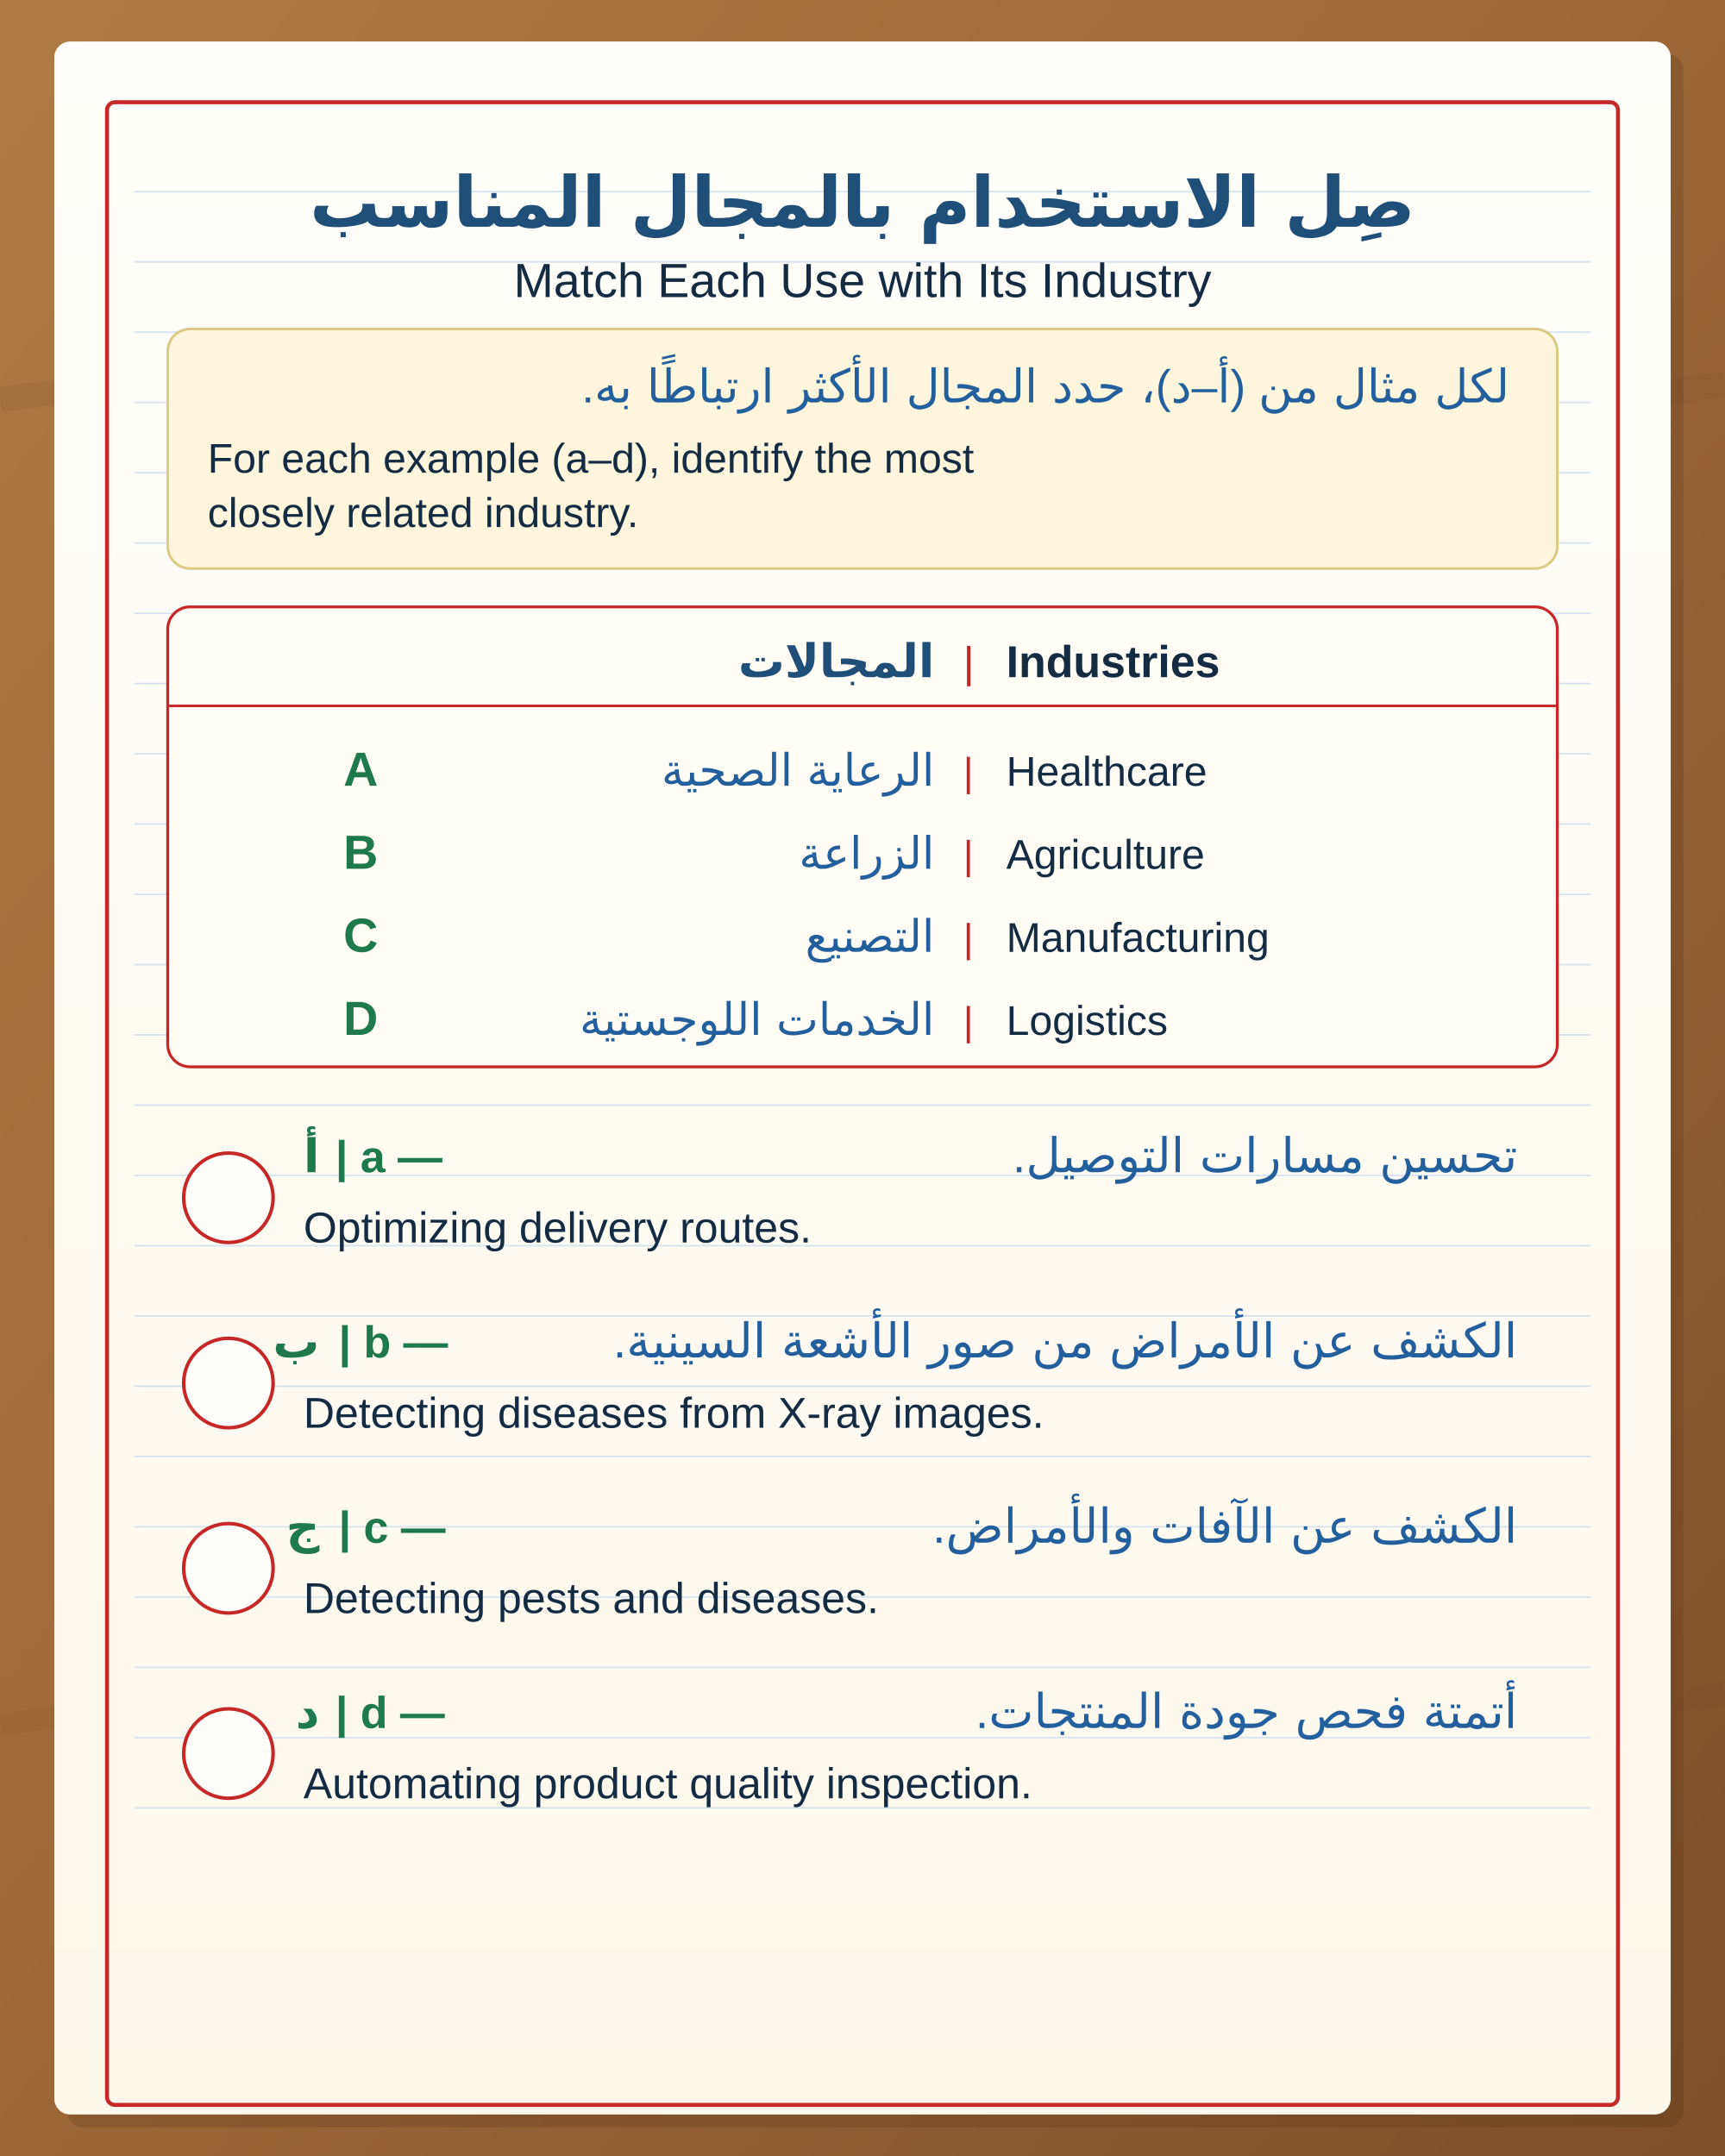
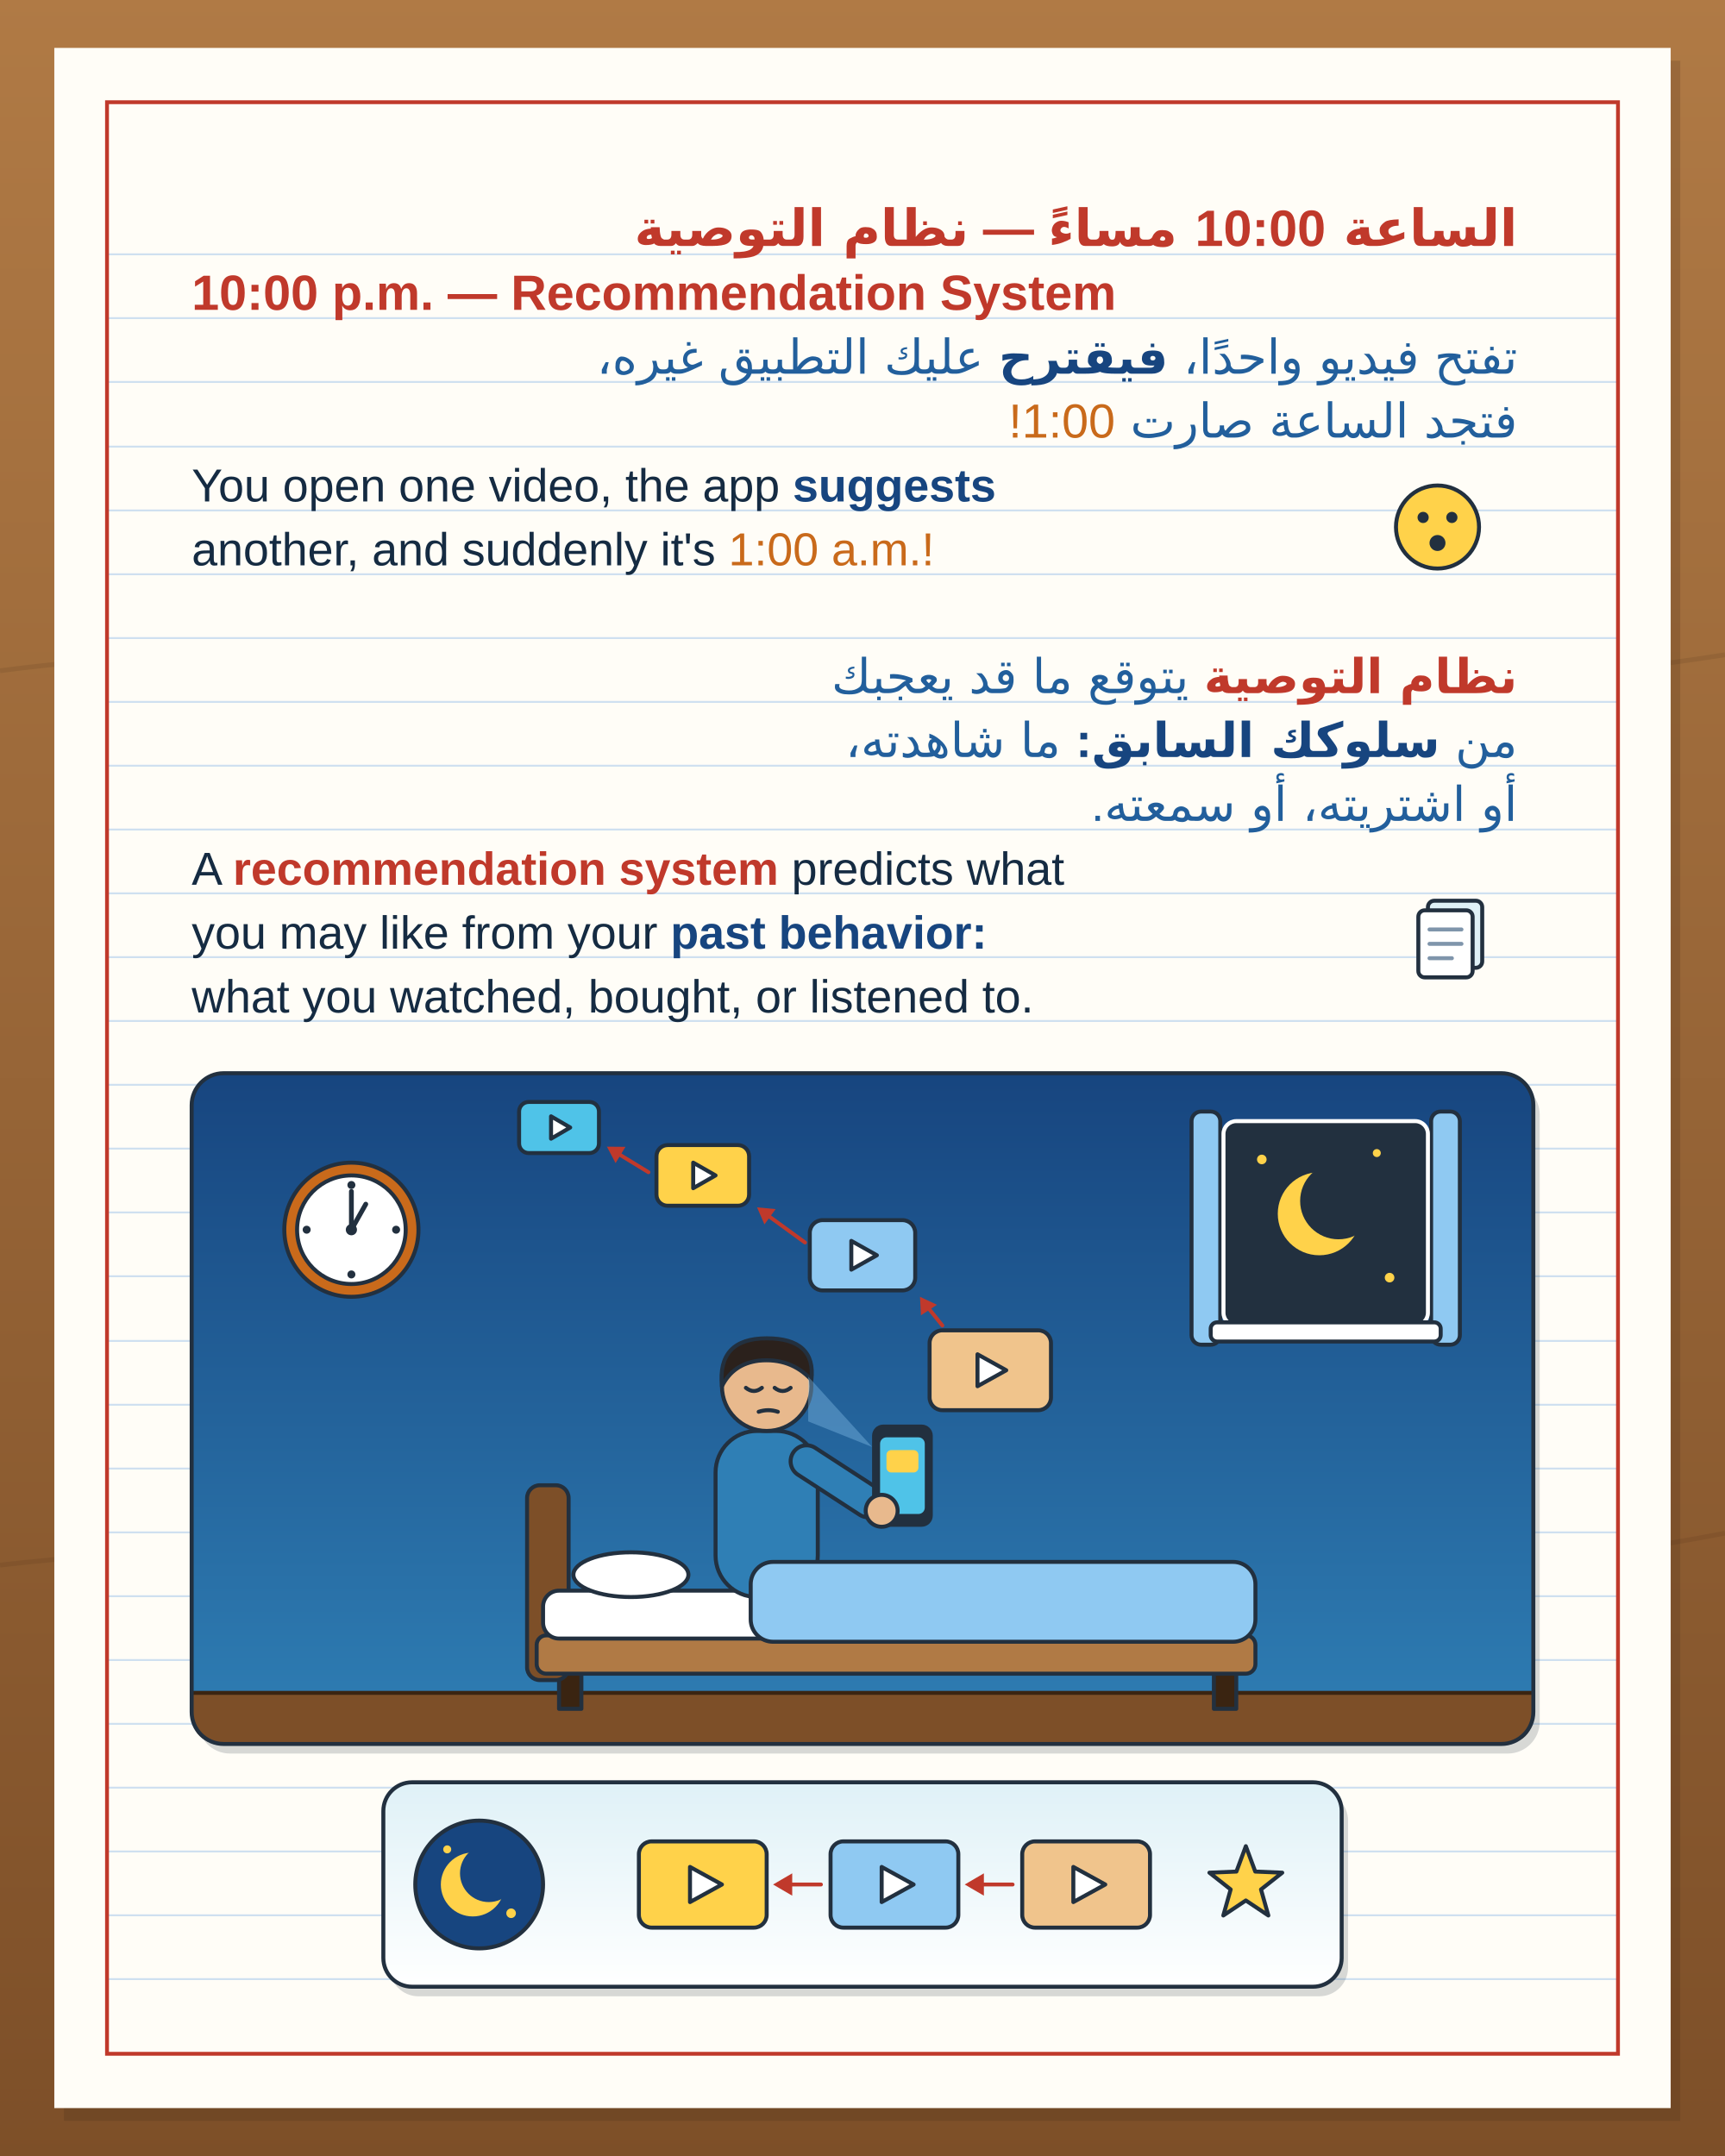
<svg xmlns="http://www.w3.org/2000/svg" width="1080" height="1350" viewBox="0 0 1080 1350" preserveAspectRatio="xMidYMid meet" style="width:100%;height:auto;max-width:1080px;display:block;margin:0 auto;">
  <defs>
-     <linearGradient id="deskWood" x1="0" y1="0" x2="1" y2="1">
+     <linearGradient id="pmDesk" x1="0" y1="0" x2="0" y2="1">
      <stop offset="0" stop-color="#b07a45" />
-       <stop offset="0.55" stop-color="#9a6435" />
      <stop offset="1" stop-color="#7d4f28" />
    </linearGradient>
-     <linearGradient id="paperTone" x1="0" y1="0" x2="0" y2="1">
-       <stop offset="0" stop-color="#fffefa" />
-       <stop offset="1" stop-color="#fdf8ec" />
+     <pattern id="pmRules" x="0" y="120" width="1080" height="40" patternUnits="userSpaceOnUse">
+       <line x1="0" y1="39.5" x2="1080" y2="39.5" stroke="#cfe0f0" stroke-width="1.4" />
+     </pattern>
+     <linearGradient id="ilRoom" x1="0" y1="0" x2="0" y2="1">
+       <stop offset="0" stop-color="#17457f" />
+       <stop offset="1" stop-color="#2f7fb5" />
+     </linearGradient>
+     <linearGradient id="ilBand" x1="0" y1="0" x2="0" y2="1">
+       <stop offset="0" stop-color="#dff1f7" />
+       <stop offset="1" stop-color="#ffffff" />
    </linearGradient>
  </defs>
-   <rect x="0" y="0" width="1080" height="1350" fill="url(#deskWood)" />
-   <path d="M0 250 C 300 210, 760 300, 1080 240" fill="none" stroke="#6b4220" stroke-width="16" opacity="0.10" />
-   <path d="M0 1080 C 340 1030, 720 1130, 1080 1060" fill="none" stroke="#6b4220" stroke-width="14" opacity="0.09" />
-   <rect x="42" y="34" width="1012" height="1298" rx="10" fill="#4a2d15" opacity="0.22" />
-   <rect x="34" y="26" width="1012" height="1298" rx="10" fill="url(#paperTone)" />
-   <g stroke="#cfe0f0" stroke-width="1" opacity="0.85">
-     <line x1="84" y1="120" x2="996" y2="120" />
-     <line x1="84" y1="164" x2="996" y2="164" />
-     <line x1="84" y1="208" x2="996" y2="208" />
-     <line x1="84" y1="252" x2="996" y2="252" />
-     <line x1="84" y1="296" x2="996" y2="296" />
-     <line x1="84" y1="340" x2="996" y2="340" />
-     <line x1="84" y1="384" x2="996" y2="384" />
-     <line x1="84" y1="428" x2="996" y2="428" />
-     <line x1="84" y1="472" x2="996" y2="472" />
-     <line x1="84" y1="516" x2="996" y2="516" />
-     <line x1="84" y1="560" x2="996" y2="560" />
-     <line x1="84" y1="604" x2="996" y2="604" />
-     <line x1="84" y1="648" x2="996" y2="648" />
-     <line x1="84" y1="692" x2="996" y2="692" />
-     <line x1="84" y1="736" x2="996" y2="736" />
-     <line x1="84" y1="780" x2="996" y2="780" />
-     <line x1="84" y1="824" x2="996" y2="824" />
-     <line x1="84" y1="868" x2="996" y2="868" />
-     <line x1="84" y1="912" x2="996" y2="912" />
-     <line x1="84" y1="956" x2="996" y2="956" />
-     <line x1="84" y1="1000" x2="996" y2="1000" />
-     <line x1="84" y1="1044" x2="996" y2="1044" />
-     <line x1="84" y1="1088" x2="996" y2="1088" />
-     <line x1="84" y1="1132" x2="996" y2="1132" />
+   <rect x="0" y="0" width="1080" height="1350" fill="url(#pmDesk)" />
+   <path d="M0 420 C 300 380, 700 470, 1080 410" fill="none" stroke="#3a2411" stroke-width="3" opacity=".12" />
+   <path d="M0 980 C 350 940, 720 1030, 1080 960" fill="none" stroke="#3a2411" stroke-width="3" opacity=".12" />
+   <rect x="40" y="38" width="1012" height="1290" fill="#3a2411" opacity=".18" />
+   <rect x="34" y="30" width="1012" height="1290" fill="#fffdf7" />
+   <rect x="67" y="120" width="946" height="1152" fill="url(#pmRules)" />
+   <rect x="67" y="64" width="946" height="1222" fill="none" stroke="#c0392b" stroke-width="2.4" />
+   <rect x="124" y="678" width="840" height="420" rx="20" fill="#22303f" opacity=".18" />
+   <rect x="244" y="1122" width="600" height="128" rx="18" fill="#22303f" opacity=".18" />
+   <g transform="translate(900 330)">
+     <circle cx="0" cy="0" r="26" fill="#ffd24a" stroke="#22303f" stroke-width="2.5" />
+     <circle cx="-9" cy="-6" r="3.5" fill="#22303f" />
+     <circle cx="9" cy="-6" r="3.5" fill="#22303f" />
+     <circle cx="0" cy="10" r="5" fill="#22303f" />
  </g>
-   <rect x="67" y="64" width="946" height="1254" rx="5" fill="none" stroke="#c62828" stroke-width="2.5" />
-   <rect x="105" y="206" width="870" height="150" rx="14" fill="#fdf6dc" stroke="#ddc884" stroke-width="1.6" />
-   <rect x="105" y="380" width="870" height="288" rx="14" fill="#fffdf5" stroke="#c62828" stroke-width="1.8" />
-   <path d="M105 442 L975 442" stroke="#c62828" stroke-width="1.6" />
-   <g fill="none" stroke="#c62828" stroke-width="2.2">
-     <circle cx="143" cy="750" r="28" fill="#fffefb" />
-     <circle cx="143" cy="866" r="28" fill="#fffefb" />
-     <circle cx="143" cy="982" r="28" fill="#fffefb" />
-     <circle cx="143" cy="1098" r="28" fill="#fffefb" />
+   <g transform="translate(880 560)">
+     <rect x="14" y="4" width="34" height="42" rx="4" fill="#dff1f7" stroke="#22303f" stroke-width="2.5" stroke-linejoin="round" />
+     <rect x="8" y="10" width="34" height="42" rx="4" fill="#ffffff" stroke="#22303f" stroke-width="2.5" stroke-linejoin="round" />
+     <line x1="15" y1="22" x2="35" y2="22" stroke="#7f95ab" stroke-width="2.5" stroke-linecap="round" />
+     <line x1="15" y1="31" x2="35" y2="31" stroke="#7f95ab" stroke-width="2.5" stroke-linecap="round" />
+     <line x1="15" y1="40" x2="29" y2="40" stroke="#7f95ab" stroke-width="2.5" stroke-linecap="round" />
  </g>
-   <text x="540" y="142" direction="rtl" unicode-bidi="plaintext" text-anchor="middle" font-family="Tahoma, Arial, Segoe UI, sans-serif" font-size="44" font-weight="bold" fill="#1f4e79">صِل الاستخدام بالمجال المناسب</text>
-   <text x="540" y="186" direction="ltr" unicode-bidi="plaintext" text-anchor="middle" font-family="Segoe Print, Comic Sans MS, Arial, sans-serif" font-size="30" fill="#152b42">Match Each Use with Its Industry</text>
-   <text x="945" y="252" direction="rtl" unicode-bidi="plaintext" text-anchor="start" font-family="Tahoma, Arial, Segoe UI, sans-serif" font-size="29" fill="#225f9c">
-     <tspan x="945" dy="0">لكل مثال من (أ–د)، حدد المجال الأكثر ارتباطًا به.</tspan>
+   <g>
+     <rect x="120" y="672" width="840" height="420" rx="20" fill="url(#ilRoom)" />
+     <path d="M120 1060 H960 V1072 Q960 1092 940 1092 H140 Q120 1092 120 1072 Z" fill="#7d4f28" />
+     <line x1="121" y1="1060" x2="959" y2="1060" stroke="#3a2411" stroke-width="2.5" stroke-linecap="round" />
+     <rect x="746" y="696" width="18" height="146" rx="6" fill="#8fc9f2" stroke="#22303f" stroke-width="2.5" stroke-linejoin="round" />
+     <rect x="896" y="696" width="18" height="146" rx="6" fill="#8fc9f2" stroke="#22303f" stroke-width="2.5" stroke-linejoin="round" />
+     <rect x="766" y="702" width="128" height="128" rx="8" fill="#22303f" stroke="#ffffff" stroke-width="2.5" stroke-linejoin="round" />
+     <circle cx="826" cy="760" r="26" fill="#ffd24a" />
+     <circle cx="838" cy="752" r="24" fill="#22303f" />
+     <circle cx="790" cy="726" r="3" fill="#ffd24a" />
+     <circle cx="870" cy="800" r="3" fill="#ffd24a" />
+     <circle cx="862" cy="722" r="2.5" fill="#ffd24a" />
+     <rect x="758" y="828" width="144" height="12" rx="4" fill="#ffffff" stroke="#22303f" stroke-width="2.5" stroke-linejoin="round" />
+     <circle cx="220" cy="770" r="42" fill="#c96a1b" stroke="#22303f" stroke-width="2.5" />
+     <circle cx="220" cy="770" r="34" fill="#ffffff" stroke="#22303f" stroke-width="2.5" />
+     <circle cx="220" cy="742" r="2.5" fill="#22303f" />
+     <circle cx="248" cy="770" r="2.5" fill="#22303f" />
+     <circle cx="220" cy="798" r="2.5" fill="#22303f" />
+     <circle cx="192" cy="770" r="2.5" fill="#22303f" />
+     <line x1="220" y1="770" x2="220" y2="746" stroke="#22303f" stroke-width="3" stroke-linecap="round" />
+     <line x1="220" y1="770" x2="229" y2="754" stroke="#22303f" stroke-width="3" stroke-linecap="round" />
+     <circle cx="220" cy="770" r="3.5" fill="#22303f" />
+     <rect x="350" y="1044" width="14" height="26" fill="#3a2411" stroke="#22303f" stroke-width="2.5" stroke-linejoin="round" />
+     <rect x="760" y="1044" width="14" height="26" fill="#3a2411" stroke="#22303f" stroke-width="2.5" stroke-linejoin="round" />
+     <rect x="330" y="930" width="26" height="122" rx="8" fill="#7d4f28" stroke="#22303f" stroke-width="2.5" stroke-linejoin="round" />
+     <rect x="336" y="1024" width="450" height="24" rx="6" fill="#b07a45" stroke="#22303f" stroke-width="2.5" stroke-linejoin="round" />
+     <rect x="340" y="996" width="440" height="30" rx="10" fill="#ffffff" stroke="#22303f" stroke-width="2.5" stroke-linejoin="round" />
+     <ellipse cx="395" cy="986" rx="36" ry="14" fill="#ffffff" stroke="#22303f" stroke-width="2.5" />
+     <rect x="473" y="888" width="14" height="14" fill="#e8b98d" stroke="#22303f" stroke-width="2.5" stroke-linejoin="round" />
+     <rect x="448" y="896" width="64" height="104" rx="26" fill="#2f7fb5" stroke="#22303f" stroke-width="2.5" stroke-linejoin="round" />
+     <circle cx="480" cy="868" r="28" fill="#e8b98d" stroke="#22303f" stroke-width="2.5" />
+     <path d="M452 868 Q449 838 480 838 Q511 838 508 864 Q495 850 475 852 Q459 854 452 868 Z" fill="#2b211c" stroke="#22303f" stroke-width="2.5" stroke-linejoin="round" />
+     <path d="M 467 869 Q 472 873 477 869" fill="none" stroke="#22303f" stroke-width="2.5" stroke-linecap="round" />
+     <path d="M 485 869 Q 490 873 495 869" fill="none" stroke="#22303f" stroke-width="2.5" stroke-linecap="round" />
+     <path d="M 475 884 Q 481 882 487 884" fill="none" stroke="#22303f" stroke-width="2.5" stroke-linecap="round" />
+     <rect x="470" y="978" width="316" height="50" rx="14" fill="#8fc9f2" stroke="#22303f" stroke-width="2.5" stroke-linejoin="round" />
+     <g transform="rotate(33 505 915)">
+       <rect x="495" y="905" width="66" height="20" rx="10" fill="#2f7fb5" stroke="#22303f" stroke-width="2.5" stroke-linejoin="round" />
+     </g>
+     <polygon points="546,906 506,862 506,890" fill="#8fc9f2" opacity=".35" />
+     <rect x="546" y="892" width="38" height="64" rx="7" fill="#22303f" />
+     <rect x="551" y="900" width="28" height="48" rx="4" fill="#4fc3e8" />
+     <rect x="555" y="908" width="20" height="14" rx="3" fill="#ffd24a" />
+     <circle cx="552" cy="946" r="10" fill="#e8b98d" stroke="#22303f" stroke-width="2.5" />
+     <rect x="582" y="833" width="76" height="50" rx="8" fill="#f0c48c" stroke="#22303f" stroke-width="2.5" stroke-linejoin="round" />
+     <polygon points="612,848 612,868 630,858" fill="#ffffff" stroke="#22303f" stroke-width="2.5" stroke-linejoin="round" />
+     <rect x="507" y="764" width="66" height="44" rx="8" fill="#8fc9f2" stroke="#22303f" stroke-width="2.5" stroke-linejoin="round" />
+     <polygon points="533,777 533,795 549,786" fill="#ffffff" stroke="#22303f" stroke-width="2.5" stroke-linejoin="round" />
+     <rect x="411" y="717" width="58" height="38" rx="7" fill="#ffd24a" stroke="#22303f" stroke-width="2.5" stroke-linejoin="round" />
+     <polygon points="434,728 434,744 448,736" fill="#ffffff" stroke="#22303f" stroke-width="2.5" stroke-linejoin="round" />
+     <rect x="325" y="690" width="50" height="32" rx="6" fill="#4fc3e8" stroke="#22303f" stroke-width="2.5" stroke-linejoin="round" />
+     <polygon points="345,699 345,713 357,706" fill="#ffffff" stroke="#22303f" stroke-width="2.5" stroke-linejoin="round" />
+     <line x1="590" y1="830" x2="582" y2="820" stroke="#c0392b" stroke-width="2.4" stroke-linecap="round" />
+     <polygon points="576,812 586.6,817 576.6,823.6" fill="#c0392b" />
+     <line x1="504" y1="778" x2="482" y2="762" stroke="#c0392b" stroke-width="2.4" stroke-linecap="round" />
+     <polygon points="474,756 485.6,757.1 478.6,766.7" fill="#c0392b" />
+     <line x1="406" y1="734" x2="388" y2="723" stroke="#c0392b" stroke-width="2.4" stroke-linecap="round" />
+     <polygon points="380,718 391.6,718.1 385.4,728.3" fill="#c0392b" />
+     <rect x="120" y="672" width="840" height="420" rx="20" fill="none" stroke="#22303f" stroke-width="2.5" stroke-linejoin="round" />
+   </g>
+   <g>
+     <rect x="240" y="1116" width="600" height="128" rx="18" fill="url(#ilBand)" stroke="#22303f" stroke-width="2.5" stroke-linejoin="round" />
+     <circle cx="300" cy="1180" r="40" fill="#17457f" stroke="#22303f" stroke-width="2.5" />
+     <circle cx="296" cy="1180" r="20" fill="#ffd24a" />
+     <circle cx="306" cy="1173" r="18" fill="#17457f" />
+     <circle cx="320" cy="1198" r="3" fill="#ffd24a" />
+     <circle cx="280" cy="1158" r="2.5" fill="#ffd24a" />
+     <rect x="640" y="1153" width="80" height="54" rx="8" fill="#f0c48c" stroke="#22303f" stroke-width="2.5" stroke-linejoin="round" />
+     <polygon points="672,1169 672,1191 692,1180" fill="#ffffff" stroke="#22303f" stroke-width="2.5" stroke-linejoin="round" />
+     <rect x="520" y="1153" width="80" height="54" rx="8" fill="#8fc9f2" stroke="#22303f" stroke-width="2.5" stroke-linejoin="round" />
+     <polygon points="552,1169 552,1191 572,1180" fill="#ffffff" stroke="#22303f" stroke-width="2.5" stroke-linejoin="round" />
+     <rect x="400" y="1153" width="80" height="54" rx="8" fill="#ffd24a" stroke="#22303f" stroke-width="2.5" stroke-linejoin="round" />
+     <polygon points="432,1169 432,1191 452,1180" fill="#ffffff" stroke="#22303f" stroke-width="2.5" stroke-linejoin="round" />
+     <line x1="634" y1="1180" x2="614" y2="1180" stroke="#c0392b" stroke-width="2.4" stroke-linecap="round" />
+     <polygon points="604,1180 616,1173 616,1187" fill="#c0392b" />
+     <line x1="514" y1="1180" x2="494" y2="1180" stroke="#c0392b" stroke-width="2.4" stroke-linecap="round" />
+     <polygon points="484,1180 496,1173 496,1187" fill="#c0392b" />
+     <g transform="translate(752 1152)">
+       <polygon points="28,4 33.9,19.9 50.8,20.6 37.5,31.1 42.1,47.4 28,38 13.9,47.4 18.5,31.1 5.2,20.6 22.1,19.9" fill="#ffd24a" stroke="#22303f" stroke-width="2.5" stroke-linejoin="round" />
+     </g>
+   </g>
+   <text x="950" y="154" direction="rtl" unicode-bidi="plaintext" text-anchor="start" font-family="Tahoma, Arial, Segoe UI, sans-serif" font-size="32" font-weight="bold" fill="#c0392b">الساعة 10:00 مساءً — نظام التوصية</text>
+   <text x="120" y="194" direction="ltr" unicode-bidi="plaintext" text-anchor="start" font-family="Segoe Print, Comic Sans MS, Arial, sans-serif" font-size="31" font-weight="bold" fill="#c0392b">10:00 p.m. — Recommendation System</text>
+   <text x="950" y="234" direction="rtl" unicode-bidi="plaintext" text-anchor="start" font-family="Tahoma, Arial, Segoe UI, sans-serif" font-size="30" fill="#225f9c">
+     <tspan x="950" dy="0">تفتح فيديو واحدًا، <tspan font-weight="bold" fill="#17457f">فيقترح</tspan> عليك التطبيق غيره،</tspan>
+     <tspan x="950" dy="40">فتجد الساعة صارت <tspan fill="#c96a1b">1:00!</tspan>
+     </tspan>
  </text>
-   <text x="130" y="296" direction="ltr" unicode-bidi="plaintext" text-anchor="start" font-family="Segoe Print, Comic Sans MS, Arial, sans-serif" font-size="26" fill="#152b42">
-     <tspan x="130" dy="0">For each example (a–d), identify the most</tspan>
-     <tspan x="130" dy="34">closely related industry.</tspan>
+   <text x="120" y="314" direction="ltr" unicode-bidi="plaintext" text-anchor="start" font-family="Segoe Print, Comic Sans MS, Arial, sans-serif" font-size="29" fill="#152b42">
+     <tspan x="120" dy="0">You open one video, the app <tspan font-weight="bold" fill="#17457f">suggests</tspan>
+     </tspan>
+     <tspan x="120" dy="40">another, and suddenly it's <tspan fill="#c96a1b">1:00 a.m.!</tspan>
+     </tspan>
  </text>
-   <text x="585" y="424" direction="rtl" unicode-bidi="plaintext" text-anchor="start" font-family="Tahoma, Arial, Segoe UI, sans-serif" font-size="29" font-weight="bold" fill="#1f4e79">المجالات</text>
-   <text x="603" y="424" direction="ltr" unicode-bidi="plaintext" text-anchor="start" font-family="Tahoma, Arial, sans-serif" font-size="27" fill="#c62828">|</text>
-   <text x="630" y="424" direction="ltr" unicode-bidi="plaintext" text-anchor="start" font-family="Segoe Print, Comic Sans MS, Arial, sans-serif" font-size="28" font-weight="bold" fill="#152b42">Industries</text>
-   <text x="215" y="492" direction="ltr" unicode-bidi="plaintext" text-anchor="start" font-family="Segoe Print, Comic Sans MS, Arial, sans-serif" font-size="30" font-weight="bold" fill="#1e7a4d">A</text>
-   <text x="585" y="492" direction="rtl" unicode-bidi="plaintext" text-anchor="start" font-family="Tahoma, Arial, Segoe UI, sans-serif" font-size="28" fill="#225f9c">الرعاية الصحية</text>
-   <text x="603" y="492" direction="ltr" unicode-bidi="plaintext" text-anchor="start" font-family="Tahoma, Arial, sans-serif" font-size="25" fill="#c62828">|</text>
-   <text x="630" y="492" direction="ltr" unicode-bidi="plaintext" text-anchor="start" font-family="Segoe Print, Comic Sans MS, Arial, sans-serif" font-size="26" fill="#152b42">Healthcare</text>
-   <text x="215" y="544" direction="ltr" unicode-bidi="plaintext" text-anchor="start" font-family="Segoe Print, Comic Sans MS, Arial, sans-serif" font-size="30" font-weight="bold" fill="#1e7a4d">B</text>
-   <text x="585" y="544" direction="rtl" unicode-bidi="plaintext" text-anchor="start" font-family="Tahoma, Arial, Segoe UI, sans-serif" font-size="28" fill="#225f9c">الزراعة</text>
-   <text x="603" y="544" direction="ltr" unicode-bidi="plaintext" text-anchor="start" font-family="Tahoma, Arial, sans-serif" font-size="25" fill="#c62828">|</text>
-   <text x="630" y="544" direction="ltr" unicode-bidi="plaintext" text-anchor="start" font-family="Segoe Print, Comic Sans MS, Arial, sans-serif" font-size="26" fill="#152b42">Agriculture</text>
-   <text x="215" y="596" direction="ltr" unicode-bidi="plaintext" text-anchor="start" font-family="Segoe Print, Comic Sans MS, Arial, sans-serif" font-size="30" font-weight="bold" fill="#1e7a4d">C</text>
-   <text x="585" y="596" direction="rtl" unicode-bidi="plaintext" text-anchor="start" font-family="Tahoma, Arial, Segoe UI, sans-serif" font-size="28" fill="#225f9c">التصنيع</text>
-   <text x="603" y="596" direction="ltr" unicode-bidi="plaintext" text-anchor="start" font-family="Tahoma, Arial, sans-serif" font-size="25" fill="#c62828">|</text>
-   <text x="630" y="596" direction="ltr" unicode-bidi="plaintext" text-anchor="start" font-family="Segoe Print, Comic Sans MS, Arial, sans-serif" font-size="26" fill="#152b42">Manufacturing</text>
-   <text x="215" y="648" direction="ltr" unicode-bidi="plaintext" text-anchor="start" font-family="Segoe Print, Comic Sans MS, Arial, sans-serif" font-size="30" font-weight="bold" fill="#1e7a4d">D</text>
-   <text x="585" y="648" direction="rtl" unicode-bidi="plaintext" text-anchor="start" font-family="Tahoma, Arial, Segoe UI, sans-serif" font-size="28" fill="#225f9c">الخدمات اللوجستية</text>
-   <text x="603" y="648" direction="ltr" unicode-bidi="plaintext" text-anchor="start" font-family="Tahoma, Arial, sans-serif" font-size="25" fill="#c62828">|</text>
-   <text x="630" y="648" direction="ltr" unicode-bidi="plaintext" text-anchor="start" font-family="Segoe Print, Comic Sans MS, Arial, sans-serif" font-size="26" fill="#152b42">Logistics</text>
-   <text x="200" y="734" direction="rtl" unicode-bidi="plaintext" text-anchor="start" font-family="Tahoma, Arial, Segoe UI, sans-serif" font-size="29" font-weight="bold" fill="#1e7a4d">أ</text>
-   <text x="210" y="734" direction="ltr" unicode-bidi="plaintext" text-anchor="start" font-family="Segoe Print, Comic Sans MS, Arial, sans-serif" font-size="28" font-weight="bold" fill="#1e7a4d">| a —</text>
-   <text x="950" y="734" direction="rtl" unicode-bidi="plaintext" text-anchor="start" font-family="Tahoma, Arial, Segoe UI, sans-serif" font-size="30" fill="#225f9c">تحسين مسارات التوصيل.</text>
-   <text x="190" y="778" direction="ltr" unicode-bidi="plaintext" text-anchor="start" font-family="Segoe Print, Comic Sans MS, Arial, sans-serif" font-size="27" fill="#152b42">Optimizing delivery routes.</text>
-   <text x="200" y="850" direction="rtl" unicode-bidi="plaintext" text-anchor="start" font-family="Tahoma, Arial, Segoe UI, sans-serif" font-size="29" font-weight="bold" fill="#1e7a4d">ب</text>
-   <text x="212" y="850" direction="ltr" unicode-bidi="plaintext" text-anchor="start" font-family="Segoe Print, Comic Sans MS, Arial, sans-serif" font-size="28" font-weight="bold" fill="#1e7a4d">| b —</text>
-   <text x="950" y="850" direction="rtl" unicode-bidi="plaintext" text-anchor="start" font-family="Tahoma, Arial, Segoe UI, sans-serif" font-size="30" fill="#225f9c">الكشف عن الأمراض من صور الأشعة السينية.</text>
-   <text x="190" y="894" direction="ltr" unicode-bidi="plaintext" text-anchor="start" font-family="Segoe Print, Comic Sans MS, Arial, sans-serif" font-size="27" fill="#152b42">Detecting diseases from X-ray images.</text>
-   <text x="200" y="966" direction="rtl" unicode-bidi="plaintext" text-anchor="start" font-family="Tahoma, Arial, Segoe UI, sans-serif" font-size="29" font-weight="bold" fill="#1e7a4d">ج</text>
-   <text x="212" y="966" direction="ltr" unicode-bidi="plaintext" text-anchor="start" font-family="Segoe Print, Comic Sans MS, Arial, sans-serif" font-size="28" font-weight="bold" fill="#1e7a4d">| c —</text>
-   <text x="950" y="966" direction="rtl" unicode-bidi="plaintext" text-anchor="start" font-family="Tahoma, Arial, Segoe UI, sans-serif" font-size="30" fill="#225f9c">الكشف عن الآفات والأمراض.</text>
-   <text x="190" y="1010" direction="ltr" unicode-bidi="plaintext" text-anchor="start" font-family="Segoe Print, Comic Sans MS, Arial, sans-serif" font-size="27" fill="#152b42">Detecting pests and diseases.</text>
-   <text x="200" y="1082" direction="rtl" unicode-bidi="plaintext" text-anchor="start" font-family="Tahoma, Arial, Segoe UI, sans-serif" font-size="29" font-weight="bold" fill="#1e7a4d">د</text>
-   <text x="210" y="1082" direction="ltr" unicode-bidi="plaintext" text-anchor="start" font-family="Segoe Print, Comic Sans MS, Arial, sans-serif" font-size="28" font-weight="bold" fill="#1e7a4d">| d —</text>
-   <text x="950" y="1082" direction="rtl" unicode-bidi="plaintext" text-anchor="start" font-family="Tahoma, Arial, Segoe UI, sans-serif" font-size="30" fill="#225f9c">أتمتة فحص جودة المنتجات.</text>
-   <text x="190" y="1126" direction="ltr" unicode-bidi="plaintext" text-anchor="start" font-family="Segoe Print, Comic Sans MS, Arial, sans-serif" font-size="27" fill="#152b42">Automating product quality inspection.</text>
+   <text x="950" y="434" direction="rtl" unicode-bidi="plaintext" text-anchor="start" font-family="Tahoma, Arial, Segoe UI, sans-serif" font-size="30" fill="#225f9c">
+     <tspan x="950" dy="0">
+       <tspan font-weight="bold" fill="#c0392b">نظام التوصية</tspan> يتوقع ما قد يعجبك</tspan>
+     <tspan x="950" dy="40">من <tspan font-weight="bold" fill="#17457f">سلوكك السابق:</tspan> ما شاهدته،</tspan>
+     <tspan x="950" dy="40">أو اشتريته، أو سمعته.</tspan>
+   </text>
+   <text x="120" y="554" direction="ltr" unicode-bidi="plaintext" text-anchor="start" font-family="Segoe Print, Comic Sans MS, Arial, sans-serif" font-size="29" fill="#152b42">
+     <tspan x="120" dy="0">A <tspan font-weight="bold" fill="#c0392b">recommendation system</tspan> predicts what</tspan>
+     <tspan x="120" dy="40">you may like from your <tspan font-weight="bold" fill="#17457f">past behavior:</tspan>
+     </tspan>
+     <tspan x="120" dy="40">what you watched, bought, or listened to.</tspan>
+   </text>
</svg>
